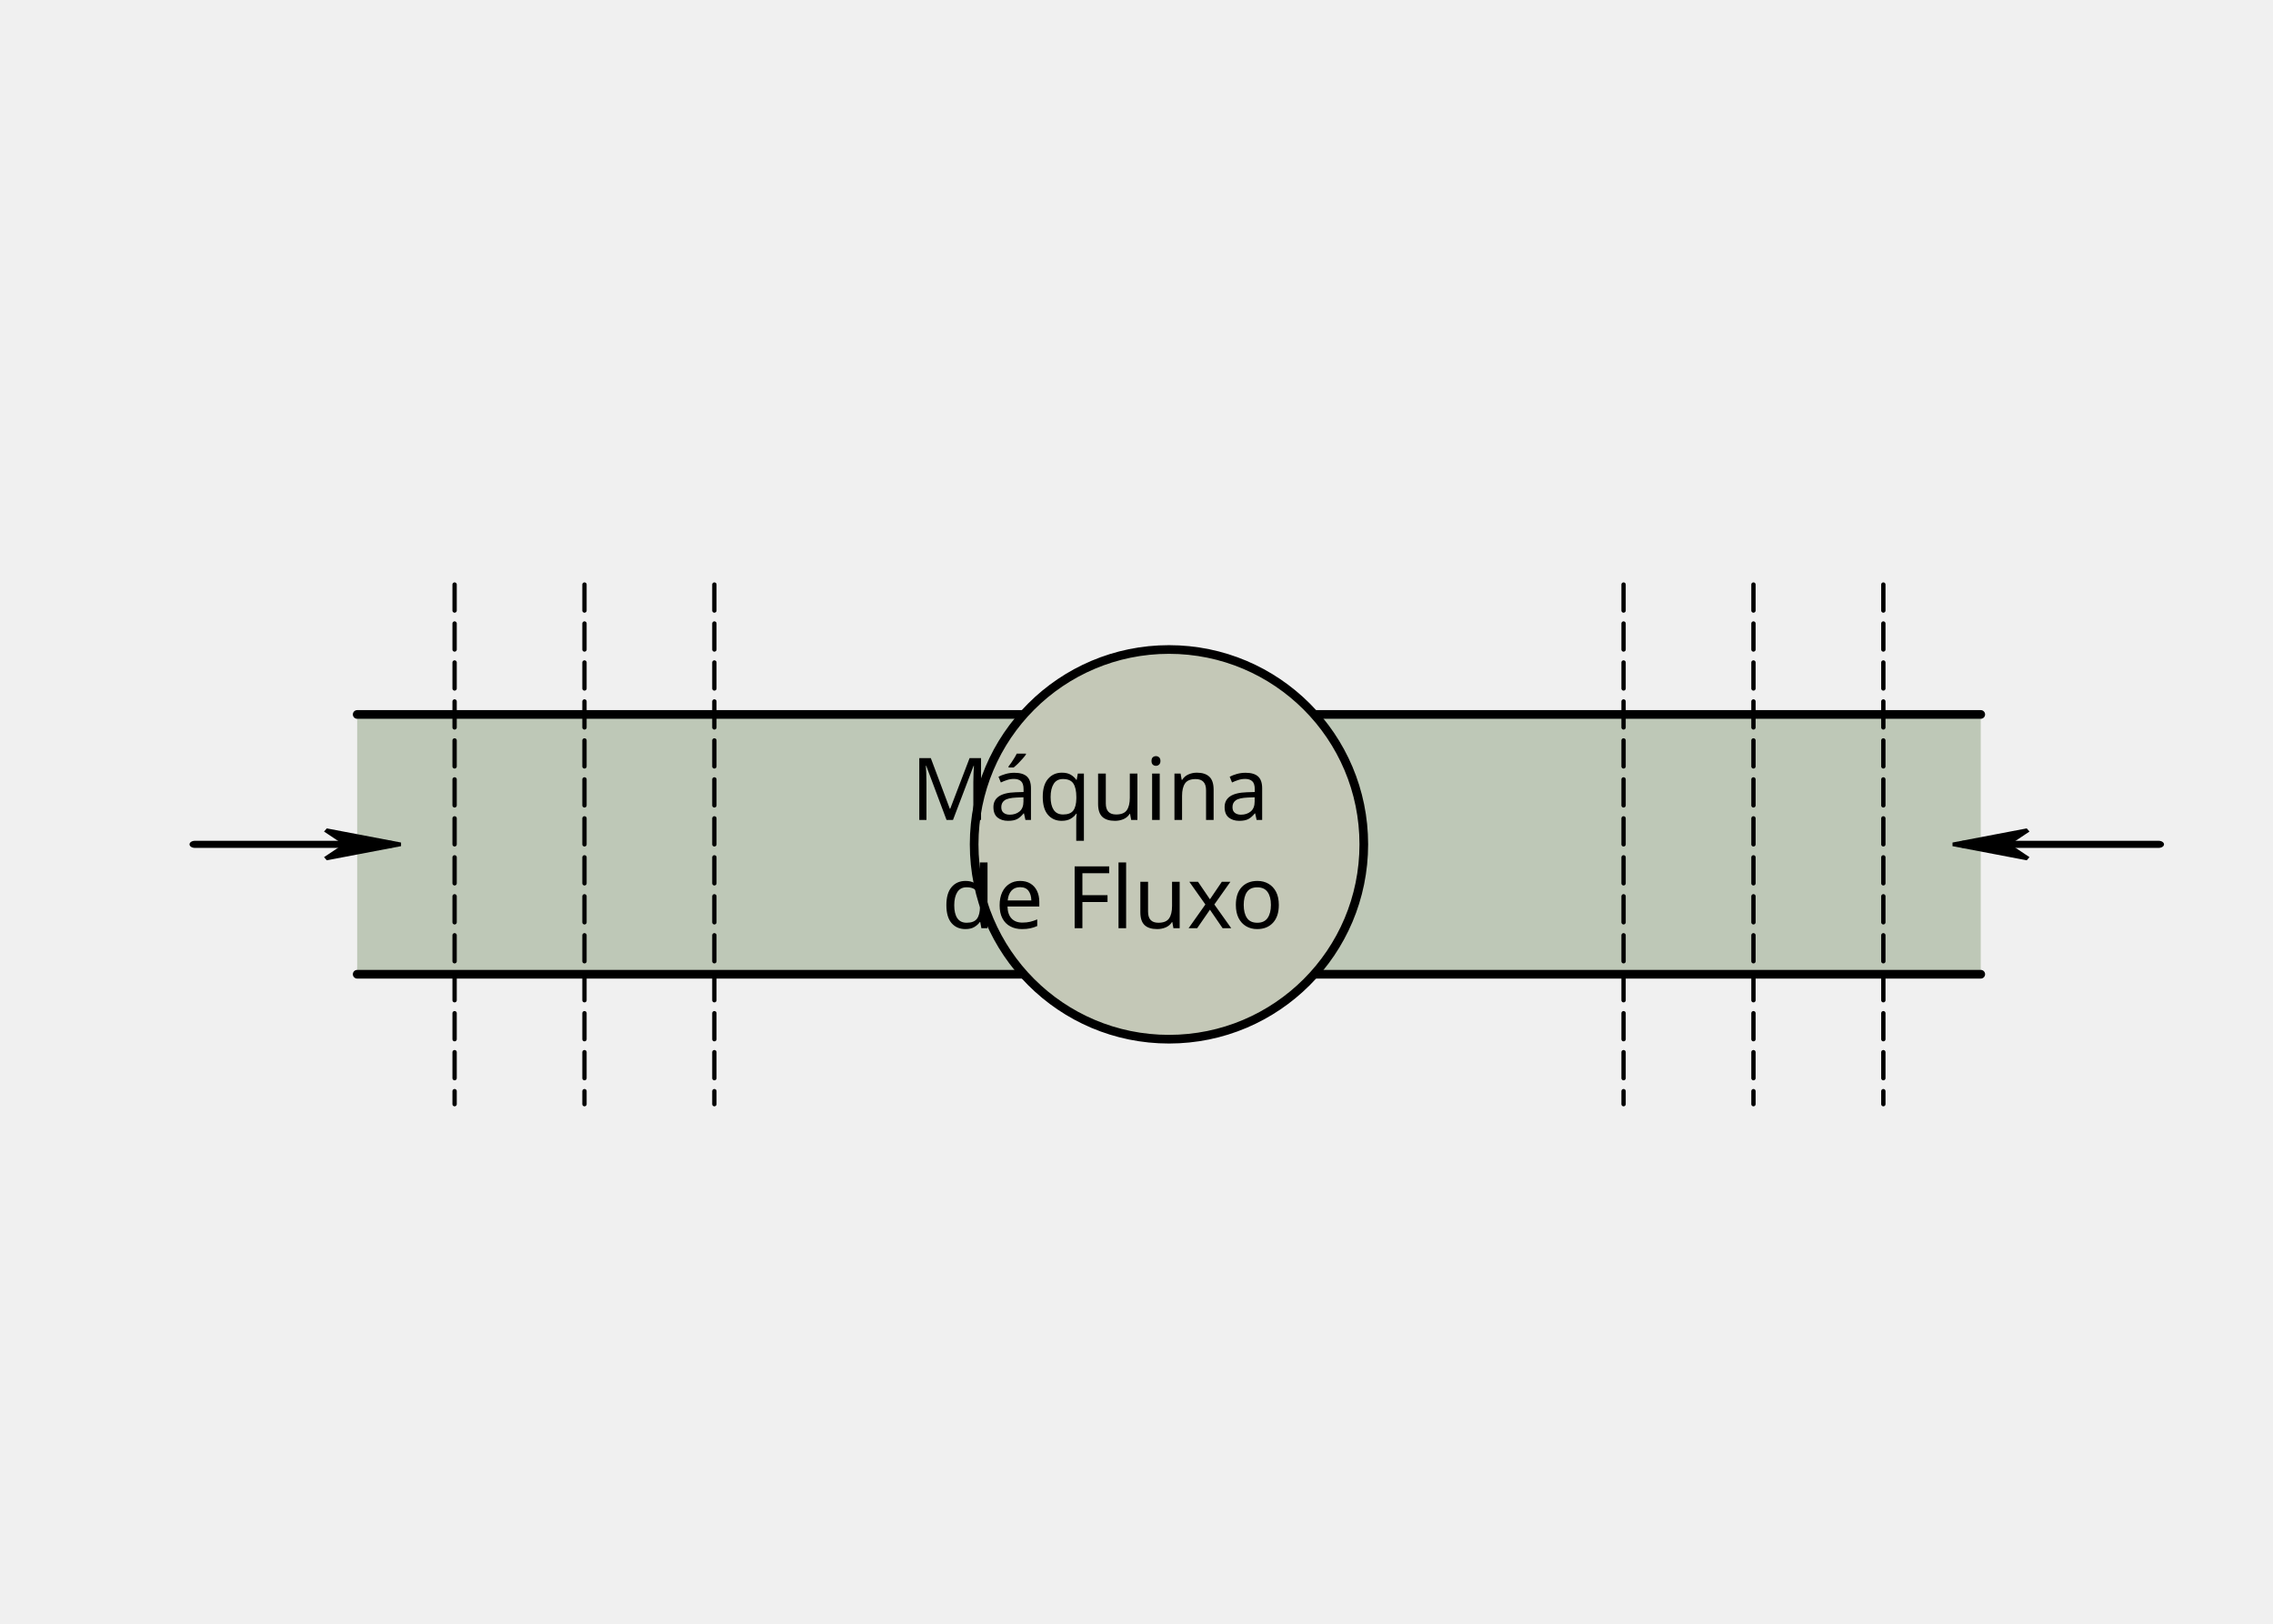
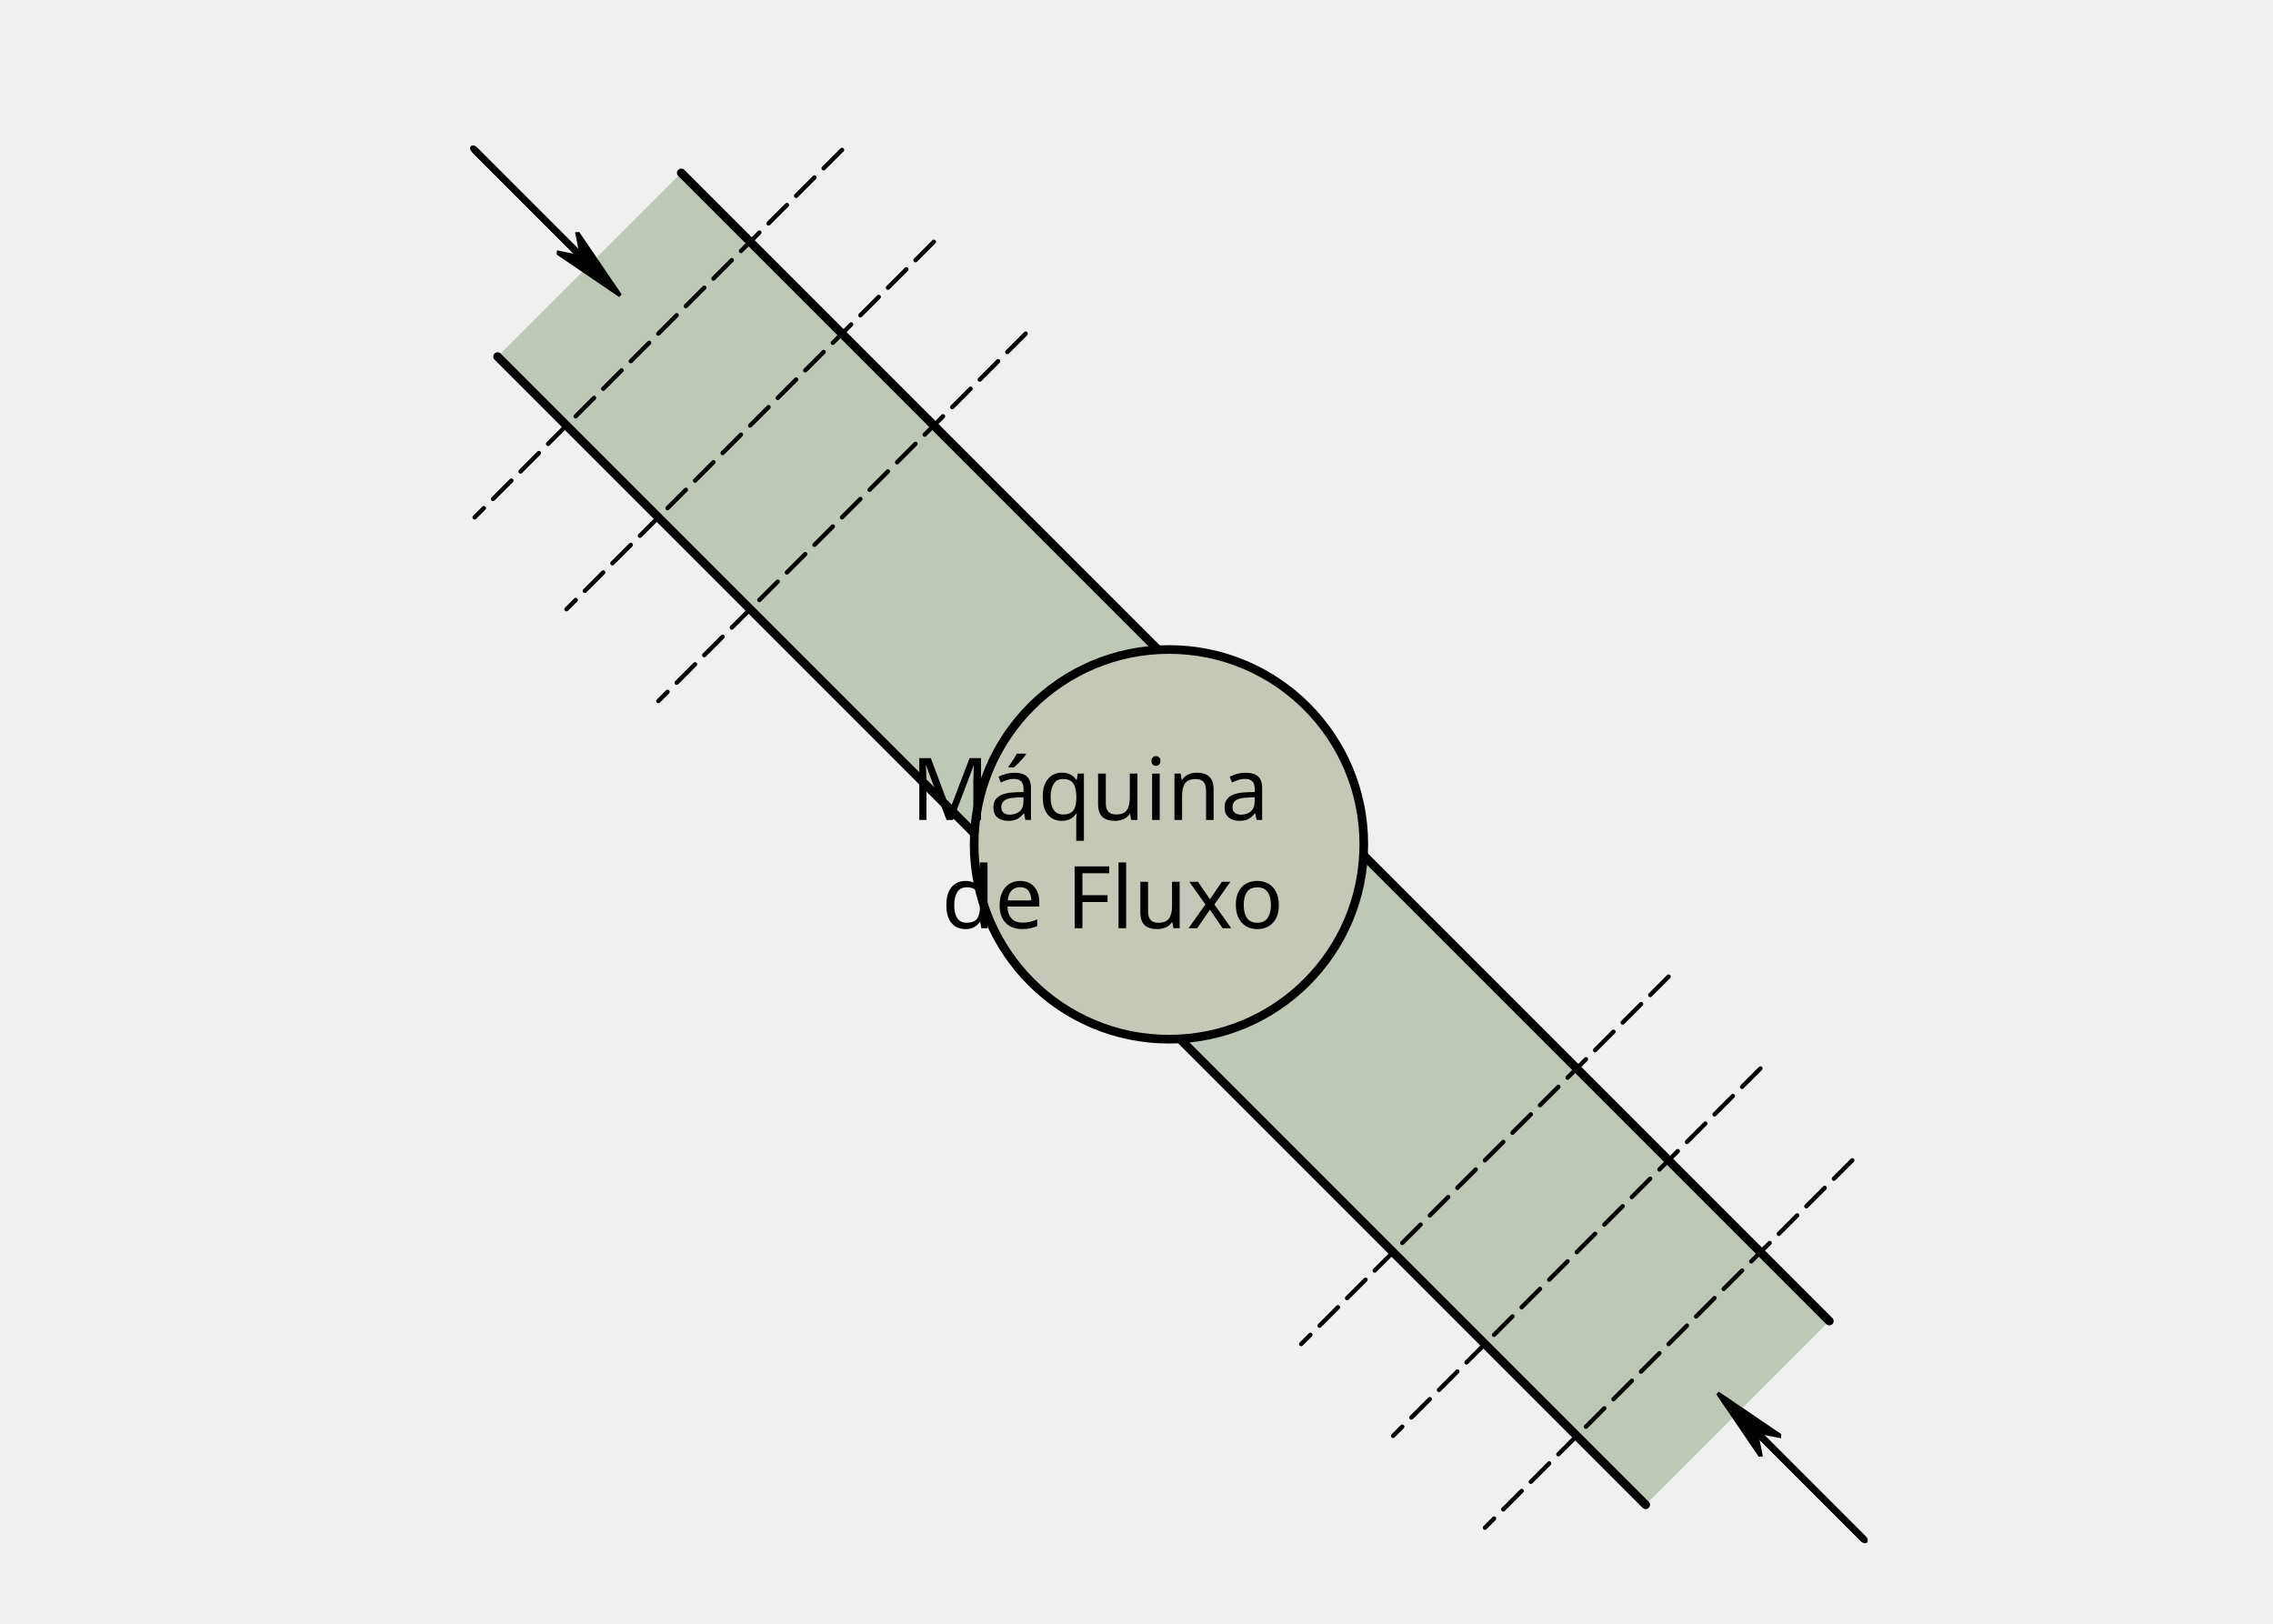
<svg xmlns="http://www.w3.org/2000/svg" width="700" height="500" viewBox="0 0 700 500" version="1.1" id="svg1097">
  <defs id="defs1091">
    <marker style="overflow:visible;" id="marker1841" refX="0.0" refY="0.0" orient="auto">
      <path transform="scale(0.4) rotate(180) translate(10,0)" style="fill-rule:evenodd;stroke:#000000;stroke-width:1pt;stroke-opacity:1;fill:#000000;fill-opacity:1" d="M 0.0,0.0 L 5.0,-5.0 L -12.5,0.0 L 5.0,5.0 L 0.0,0.0 z " id="path1839" />
    </marker>
    <marker style="overflow:visible;" id="Arrow2Lend" refX="0.0" refY="0.0" orient="auto">
      <path transform="scale(1.1) rotate(180) translate(1,0)" d="M 8.719,4.034 L -2.207,0.016 L 8.719,-4.002 C 6.973,-1.63 6.983,1.616 8.719,4.034 z " style="fill-rule:evenodd;stroke-width:0.625;stroke-linejoin:round;stroke:#000000;stroke-opacity:1;fill:#000000;fill-opacity:1" id="path1506" />
    </marker>
    <marker style="overflow:visible;" id="Arrow1Mend" refX="0.0" refY="0.0" orient="auto">
      <path transform="scale(0.4) rotate(180) translate(10,0)" style="fill-rule:evenodd;stroke:#000000;stroke-width:1pt;stroke-opacity:1;fill:#000000;fill-opacity:1" d="M 0.0,0.0 L 5.0,-5.0 L -12.5,0.0 L 5.0,5.0 L 0.0,0.0 z " id="path1494" />
    </marker>
    <marker style="overflow:visible;" id="Arrow1Lend" refX="0.0" refY="0.0" orient="auto">
      <path transform="scale(0.8) rotate(180) translate(12.5,0)" style="fill-rule:evenodd;stroke:#000000;stroke-width:1pt;stroke-opacity:1;fill:#000000;fill-opacity:1" d="M 0.0,0.0 L 5.0,-5.0 L -12.5,0.0 L 5.0,5.0 L 0.0,0.0 z " id="path1488" />
    </marker>
  </defs>
  <g id="layer2" style="display:none">
    <rect style="fill:#ffffff;fill-opacity:0.2;stroke:none;stroke-width:2.667;stroke-linecap:round;stroke-linejoin:round;stroke-miterlimit:4;stroke-dasharray:none;stroke-opacity:1" id="rect1461" width="700" height="500" x="0" y="0" ry="80" />
  </g>
  <g id="layer1" transform="translate(0,-238.25)">
-     <g id="g1459" transform="translate(9.999997,99.99999)">
+     <g id="g1459" transform="rotate(45,235.4901,457.422)">
      <rect style="fill:#bec8b7;fill-opacity:1;stroke:none;stroke-width:1.333;stroke-linecap:round;stroke-linejoin:round;stroke-miterlimit:4;stroke-dasharray:none;stroke-opacity:1" id="rect1432" width="500" height="80" x="100" y="120" transform="translate(0,238.25)" />
      <path style="fill:#bec8b7;fill-opacity:1;stroke:#000000;stroke-width:2.667;stroke-linecap:round;stroke-linejoin:round;stroke-miterlimit:4;stroke-dasharray:none;stroke-opacity:1" d="M 100,200 H 600" id="path1452" transform="translate(0,238.25)" />
      <path style="fill:#bec8b7;fill-opacity:1;stroke:#000000;stroke-width:2.667;stroke-linecap:round;stroke-linejoin:round;stroke-miterlimit:4;stroke-dasharray:none;stroke-opacity:1" d="M 100,200 H 600" id="path1454" transform="translate(0,158.25)" />
      <path style="fill:none;fill-opacity:0.2;stroke:#000000;stroke-width:1.333;stroke-linecap:round;stroke-linejoin:round;stroke-miterlimit:4;stroke-dasharray:8, 4;stroke-dashoffset:0;stroke-opacity:1" d="M 140,180 V 340" id="path1463" transform="translate(-9.999997,138.25)" />
      <path style="fill:none;fill-opacity:0.2;stroke:#000000;stroke-width:1.333;stroke-linecap:round;stroke-linejoin:round;stroke-miterlimit:4;stroke-dasharray:8, 4;stroke-dashoffset:0;stroke-opacity:1" d="M 140,180 V 340" id="path1465" transform="translate(30,138.25)" />
      <path style="fill:none;fill-opacity:0.2;stroke:#000000;stroke-width:1.333;stroke-linecap:round;stroke-linejoin:round;stroke-miterlimit:4;stroke-dasharray:8, 4;stroke-dashoffset:0;stroke-opacity:1" d="M 140,180 V 340" id="path1467" transform="translate(70,138.25)" />
      <path style="fill:none;fill-opacity:0.2;stroke:#000000;stroke-width:1.333;stroke-linecap:round;stroke-linejoin:round;stroke-miterlimit:4;stroke-dasharray:8, 4;stroke-dashoffset:0;stroke-opacity:1" d="M 140,180 V 340" id="path1477" transform="translate(350,138.25)" />
      <path style="fill:none;fill-opacity:0.2;stroke:#000000;stroke-width:1.333;stroke-linecap:round;stroke-linejoin:round;stroke-miterlimit:4;stroke-dasharray:8, 4;stroke-dashoffset:0;stroke-opacity:1" d="M 140,180 V 340" id="path1479" transform="translate(390,138.25)" />
      <path style="fill:none;fill-opacity:0.2;stroke:#000000;stroke-width:1.333;stroke-linecap:round;stroke-linejoin:round;stroke-miterlimit:4;stroke-dasharray:8, 4;stroke-dashoffset:0;stroke-opacity:1" d="M 140,180 V 340" id="path1481" transform="translate(430,138.25)" />
      <path style="fill:none;fill-opacity:0.2;stroke:#000000;stroke-width:2.177;stroke-linecap:round;stroke-linejoin:round;stroke-miterlimit:4;stroke-dasharray:none;stroke-dashoffset:0;stroke-opacity:1;marker-end:url(#Arrow1Mend)" d="m 60,260 h 40" id="path1483" transform="matrix(1.5,0,0,1,-40,138.25)" />
      <path style="fill:none;fill-opacity:0.2;stroke:#000000;stroke-width:2.177;stroke-linecap:round;stroke-linejoin:round;stroke-miterlimit:4;stroke-dasharray:none;stroke-dashoffset:0;stroke-opacity:1;marker-end:url(#marker1841)" d="m 60,260 h 40" id="path1837" transform="matrix(-1.5,0,0,1,744.8032,138.25)" />
    </g>
    <circle style="fill:#c4c8b7;fill-opacity:1;stroke:#000000;stroke-width:2.222;stroke-linecap:round;stroke-linejoin:round;stroke-miterlimit:4;stroke-dasharray:none" id="path1424" cx="350" cy="250" r="50" transform="matrix(1.2,0,0,1.2,-59.99994,198.2499)" />
    <text xml:space="preserve" style="font-size:26.667px;font-family:'SBL BibLit';-inkscape-font-specification:'SBL BibLit';text-align:center;text-anchor:middle;fill:#000000;fill-opacity:1;stroke:none;stroke-width:1.333;stroke-linecap:round;stroke-linejoin:round;stroke-miterlimit:4;stroke-dasharray:none;stroke-opacity:1" x="200" y="320" id="text1428" transform="translate(159.9577,170.7434)">
      <tspan id="tspan1426" x="200" y="320">Máquina</tspan>
      <tspan x="200" y="353.333" id="tspan1430">de Fluxo</tspan>
    </text>
  </g>
</svg>
